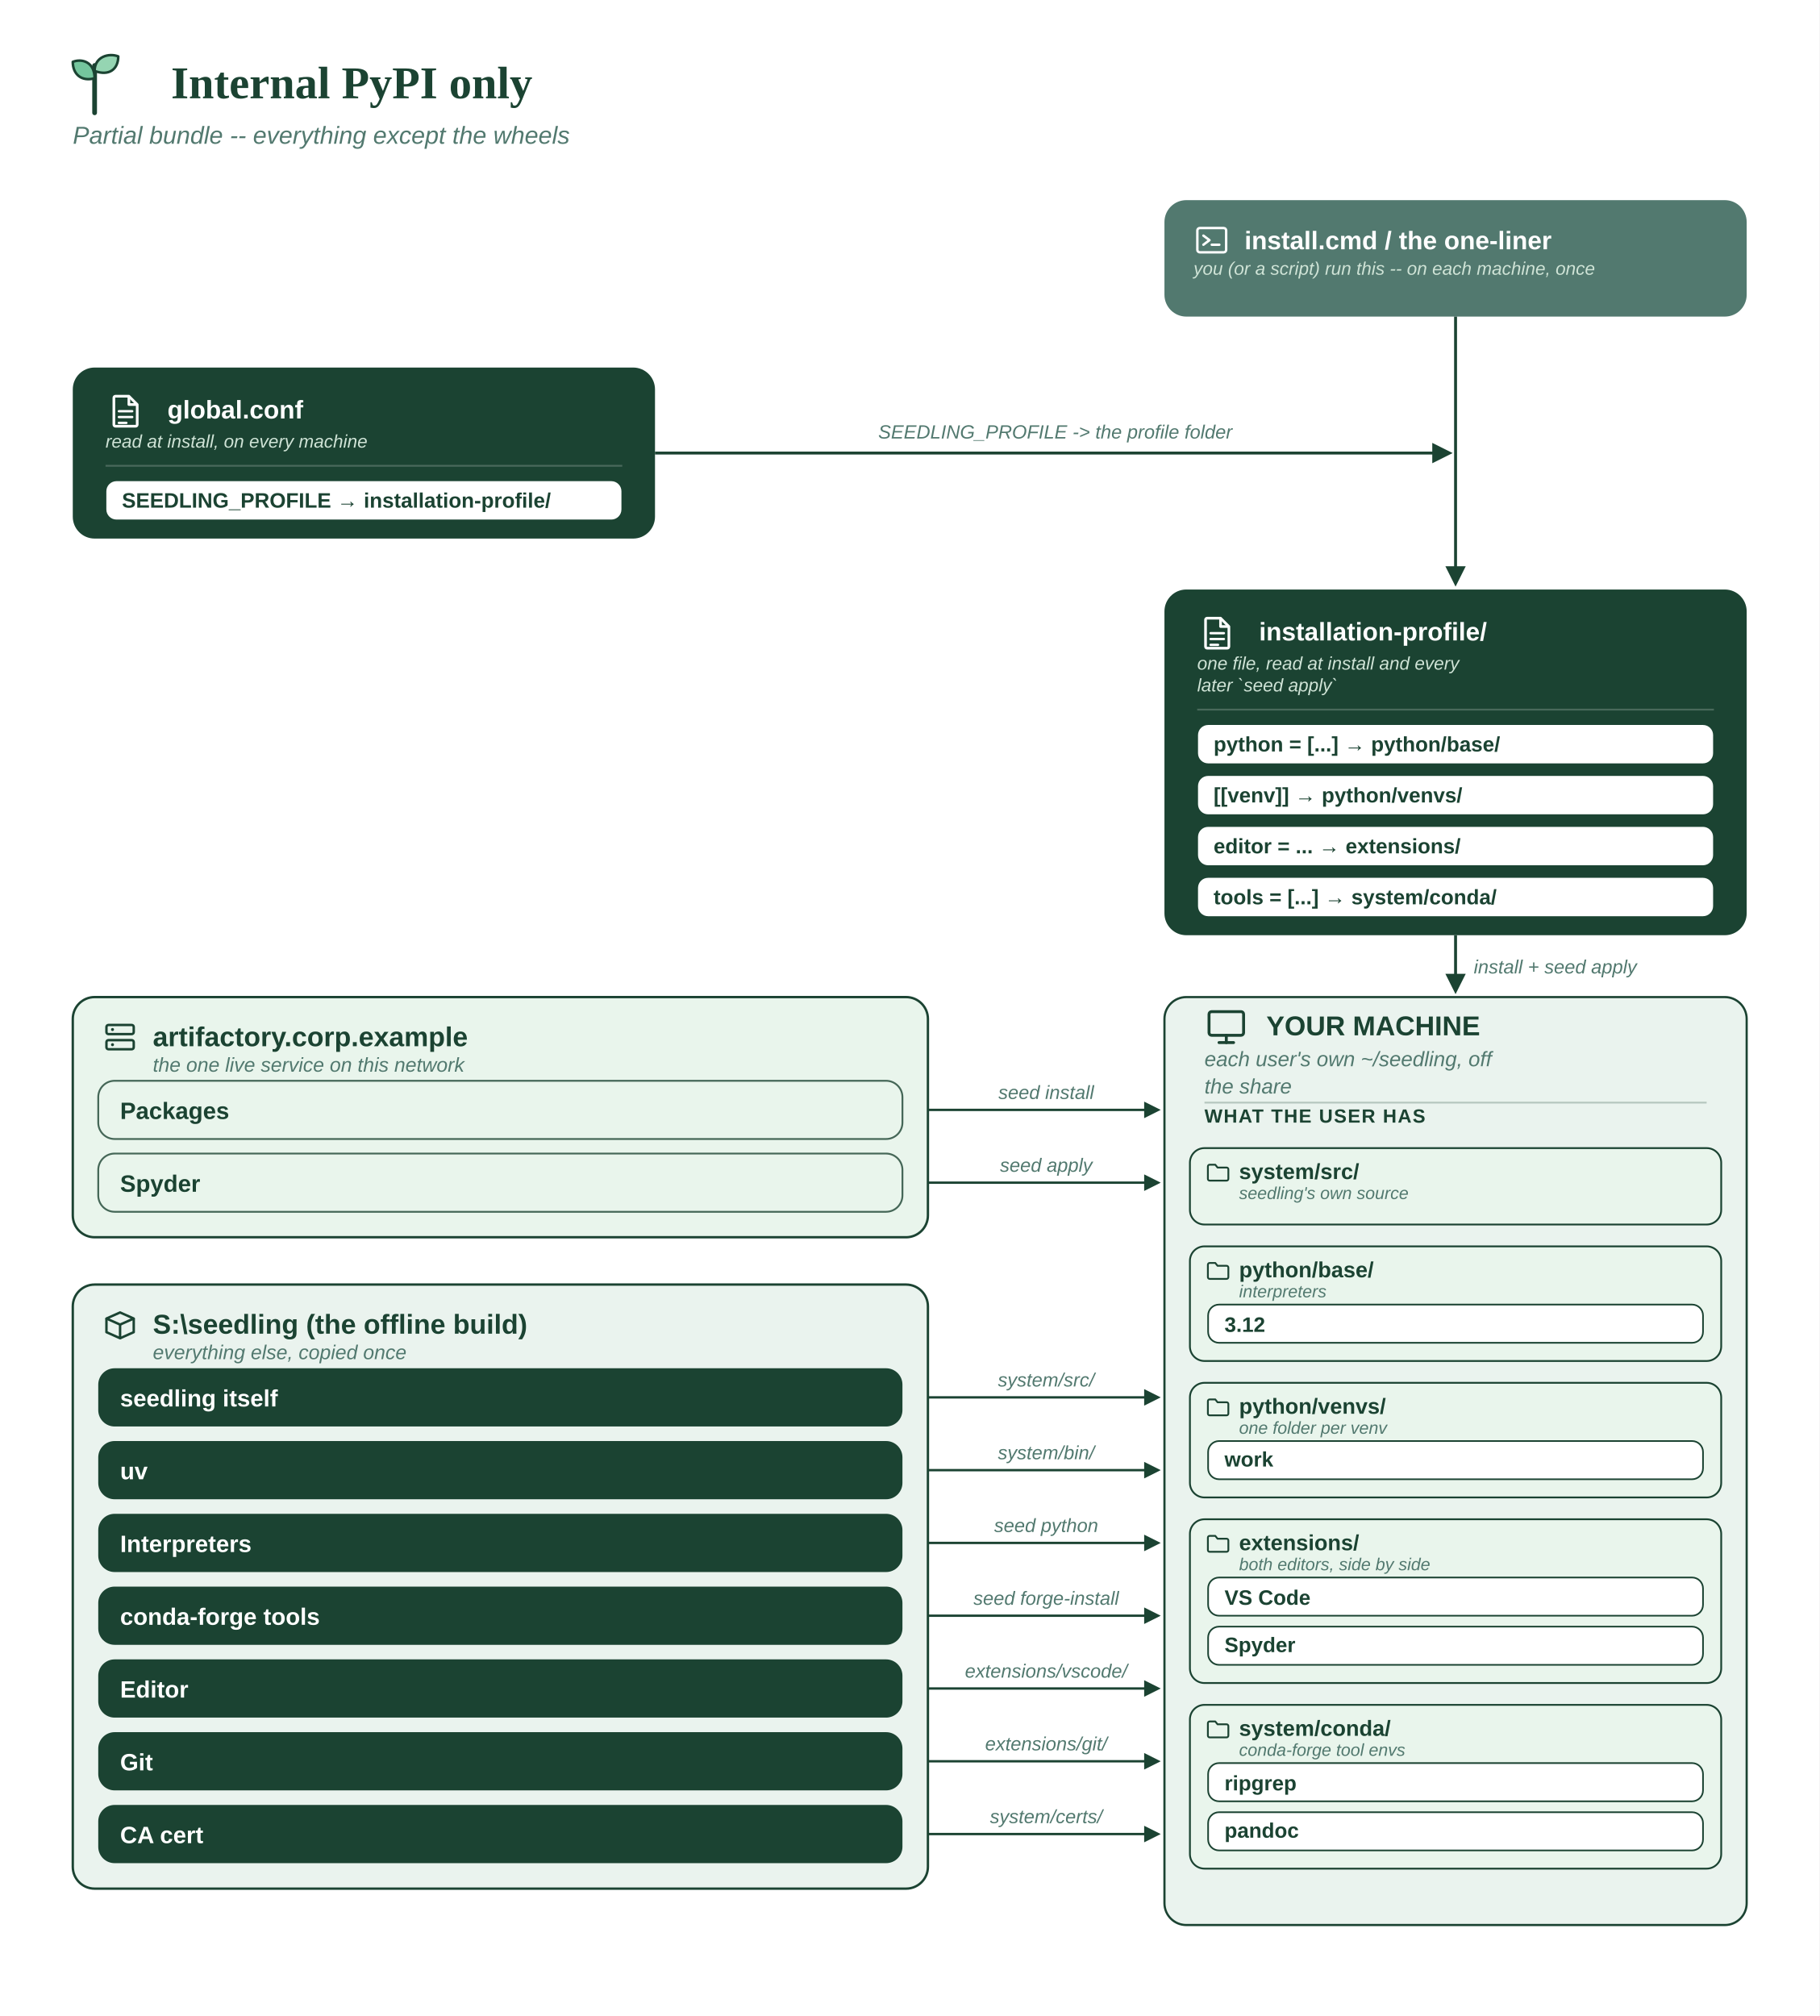
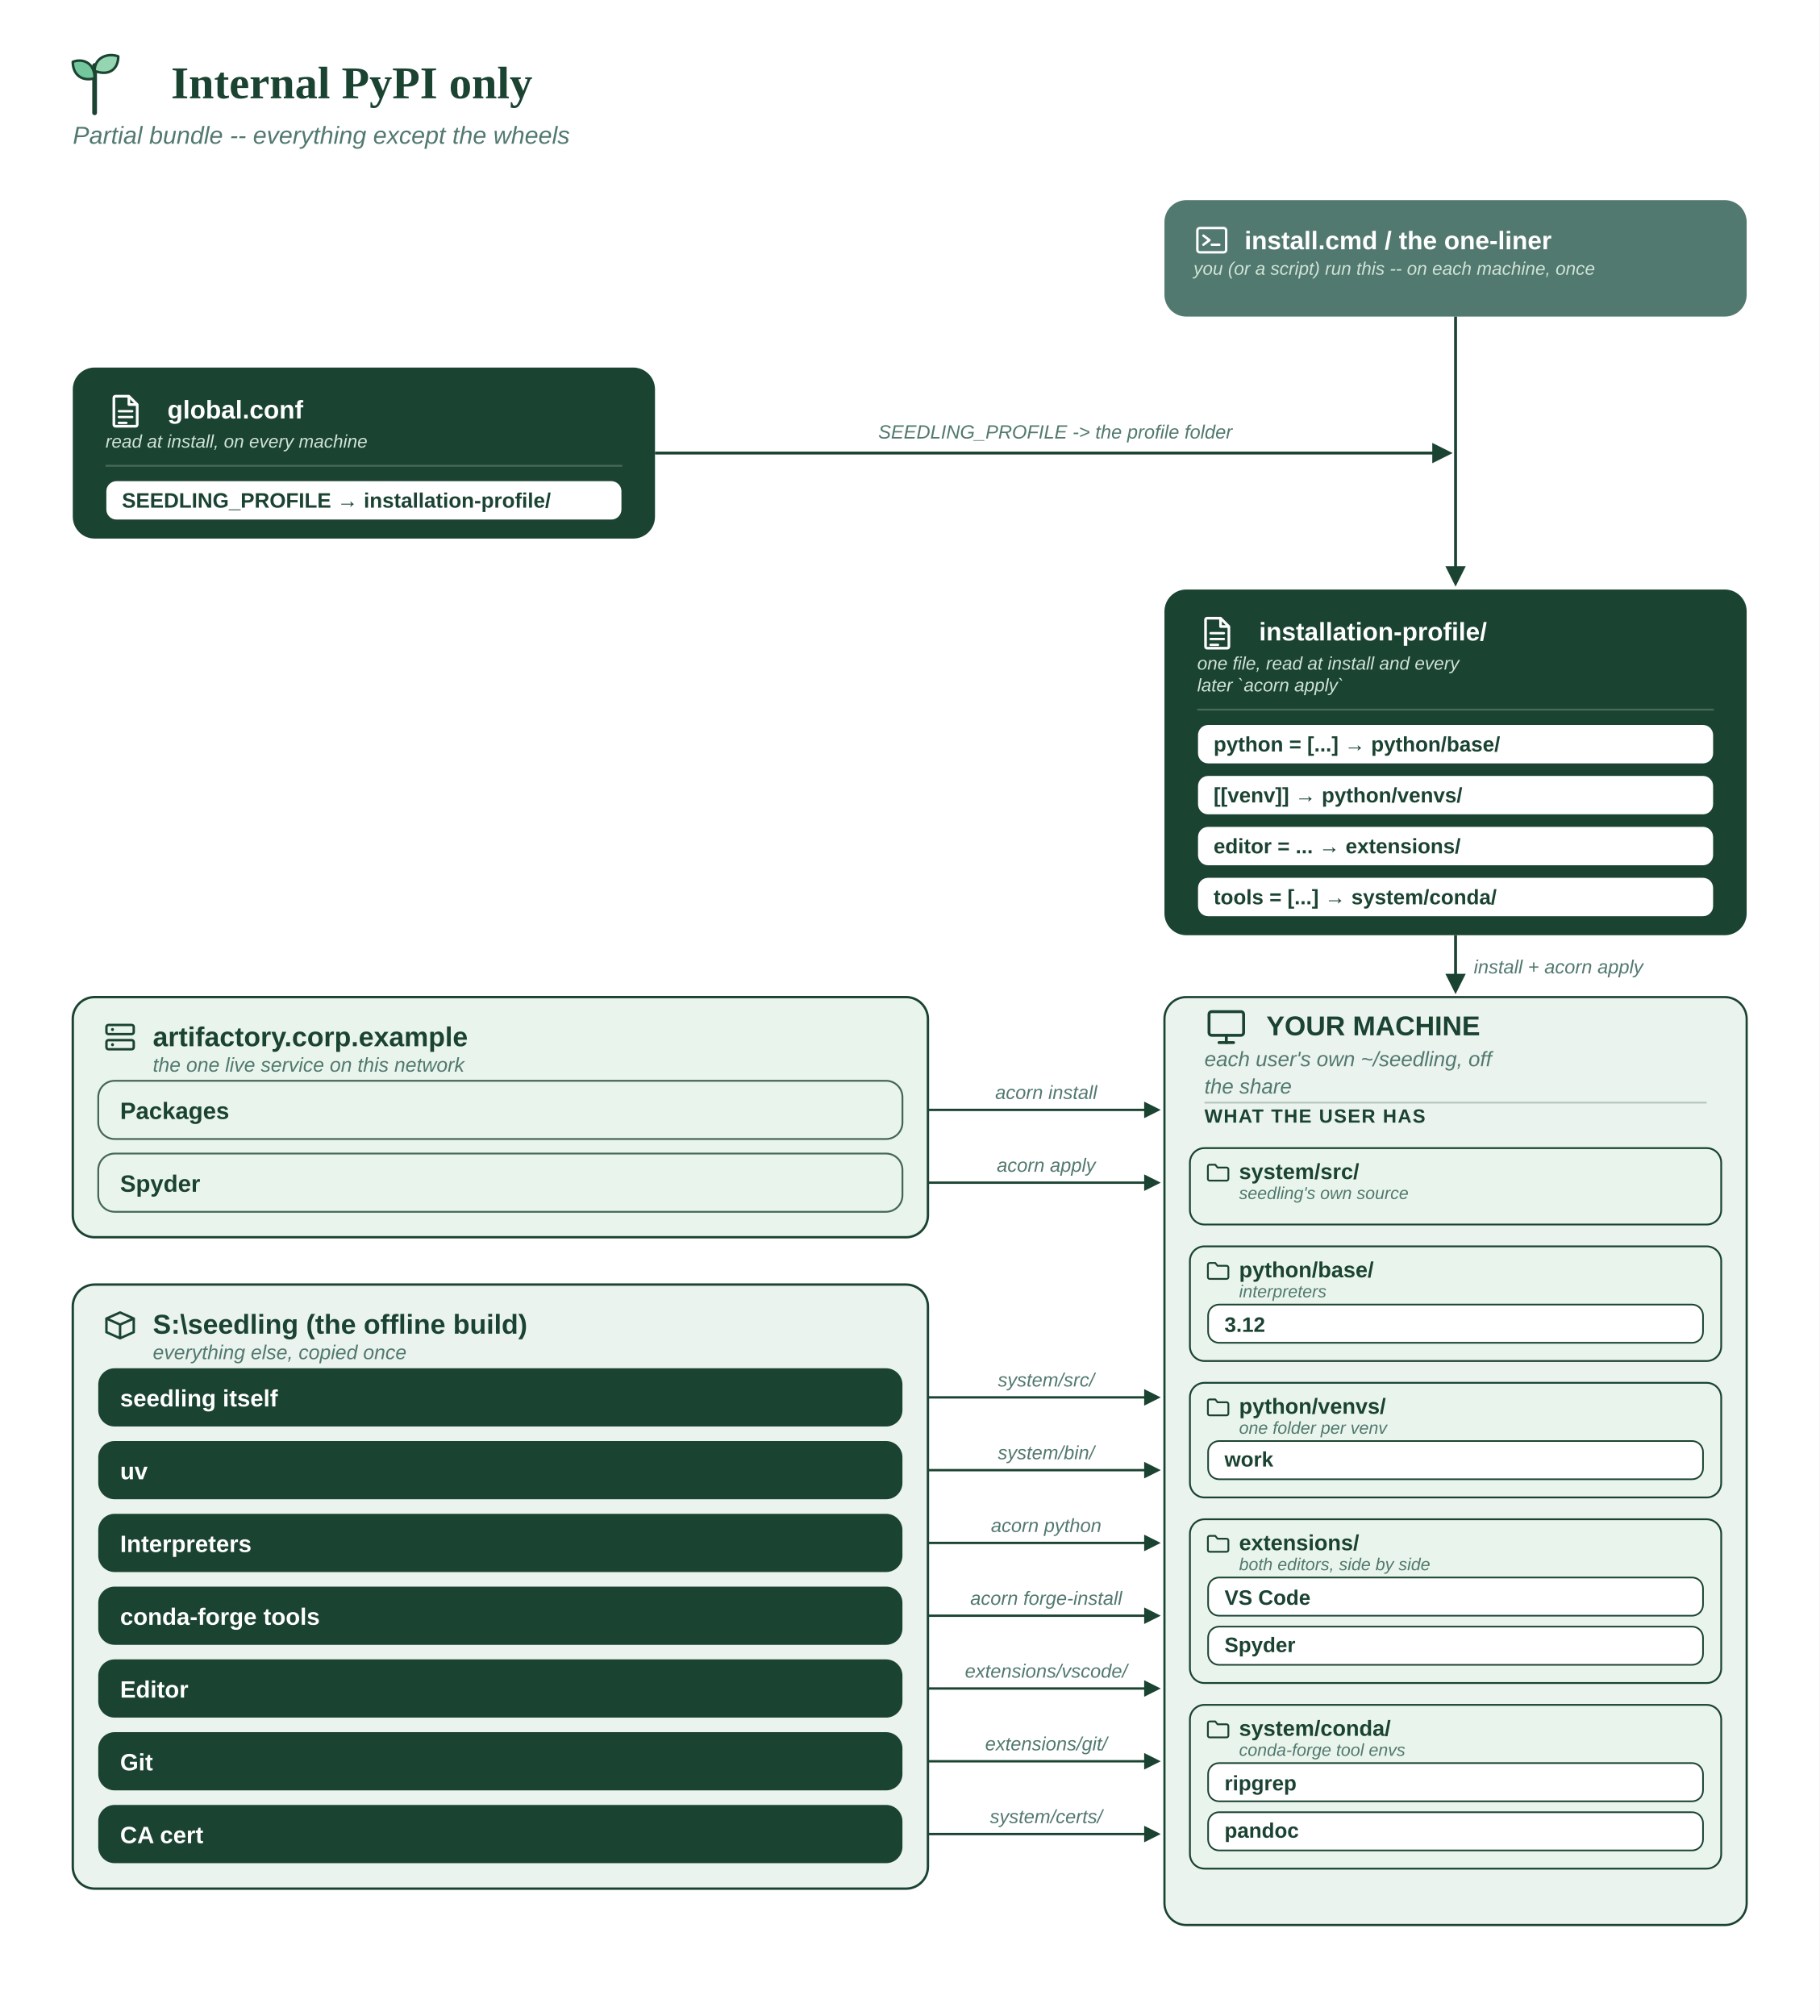
<svg xmlns="http://www.w3.org/2000/svg" viewBox="0 0 1000 1108" font-family="Arial, Helvetica, sans-serif">
  <defs>
    <defs>
      <style>
      .head  { font-family: Georgia, 'Times New Roman', serif; }
      .body  { font-family: Arial, Helvetica, sans-serif; }
      .fg    { fill: #1B4332; }
      .fw    { fill: #FFFFFF; }
      .fmute { fill: #52796F; }
    </style>
      <marker id="arrow" markerWidth="7" markerHeight="7" refX="5.5" refY="3.5" orient="auto">
        <path d="M0,0 L7,3.5 L0,7 Z" fill="#1B4332" />
      </marker>
      <symbol id="ic-cloud" viewBox="0 0 24 24">
        <path d="M6.5 18 C3.5 18 2 15.8 2 13.8 C2 11.6 3.8 10 5.8 10.1 C6.4 7.6 8.7 6 11.2 6.3 C13.6 6.6 15.4 8.6 15.5 11 C17.9 11.1 20 13 20 15.3 C20 17.4 18.2 18 17 18 Z" fill="none" stroke="currentColor" stroke-width="1.6" stroke-linejoin="round" />
      </symbol>
      <symbol id="ic-box" viewBox="0 0 24 24">
        <path d="M3 8 L12 4 L21 8 L12 12 Z" fill="none" stroke="currentColor" stroke-width="1.6" stroke-linejoin="round" />
        <path d="M3 8 V17 L12 21 V12" fill="none" stroke="currentColor" stroke-width="1.6" stroke-linejoin="round" />
        <path d="M21 8 V17 L12 21" fill="none" stroke="currentColor" stroke-width="1.6" stroke-linejoin="round" />
      </symbol>
      <symbol id="ic-server" viewBox="0 0 24 24">
        <rect x="3" y="4" width="18" height="6" rx="1.3" fill="none" stroke="currentColor" stroke-width="1.6" />
        <rect x="3" y="14" width="18" height="6" rx="1.3" fill="none" stroke="currentColor" stroke-width="1.6" />
        <circle cx="7" cy="7" r="1" fill="currentColor" />
        <circle cx="7" cy="17" r="1" fill="currentColor" />
      </symbol>
      <symbol id="ic-monitor" viewBox="0 0 24 24">
        <rect x="2.5" y="4" width="19" height="13" rx="1.4" fill="none" stroke="currentColor" stroke-width="1.6" />
        <line x1="8" y1="21" x2="16" y2="21" stroke="currentColor" stroke-width="1.6" stroke-linecap="round" />
        <line x1="12" y1="17" x2="12" y2="21" stroke="currentColor" stroke-width="1.6" stroke-linecap="round" />
      </symbol>
      <symbol id="ic-folder" viewBox="0 0 24 24">
        <path d="M3 6.5 C3 5.7 3.7 5 4.5 5 H9.5 L11.5 7.5 H19.5 C20.3 7.5 21 8.2 21 9 V17.5 C21 18.3 20.3 19 19.5 19 H4.5 C3.7 19 3 18.3 3 17.5 Z" fill="none" stroke="currentColor" stroke-width="1.6" stroke-linejoin="round" />
      </symbol>
      <symbol id="ic-doc" viewBox="0 0 24 24">
        <path d="M6 3 H14 L19 8 V20 C19 20.6 18.6 21 18 21 H6 C5.4 21 5 20.6 5 20 V4 C5 3.4 5.4 3 6 3 Z" fill="none" stroke="currentColor" stroke-width="1.6" stroke-linejoin="round" />
        <path d="M14 3 V8 H19" fill="none" stroke="currentColor" stroke-width="1.6" stroke-linejoin="round" />
        <line x1="8" y1="12" x2="16" y2="12" stroke="currentColor" stroke-width="1.4" stroke-linecap="round" />
        <line x1="8" y1="15.5" x2="16" y2="15.5" stroke="currentColor" stroke-width="1.4" stroke-linecap="round" />
        <line x1="8" y1="19" x2="12.5" y2="19" stroke="currentColor" stroke-width="1.4" stroke-linecap="round" />
      </symbol>
      <symbol id="ic-terminal" viewBox="0 0 24 24">
        <rect x="2.5" y="4" width="19" height="16" rx="1.6" fill="none" stroke="currentColor" stroke-width="1.6" />
        <path d="M6.5 9 L10.5 12 L6.5 15" fill="none" stroke="currentColor" stroke-width="1.6" stroke-linecap="round" stroke-linejoin="round" />
        <line x1="12" y1="15" x2="17" y2="15" stroke="currentColor" stroke-width="1.6" stroke-linecap="round" />
      </symbol>
    </defs>
  </defs>
  <rect x="0" y="0" width="1000" height="1108" fill="#FFFFFF" />
  <g transform="translate(40,20)">
    <path d="M12 42 V16" stroke="#1B4332" stroke-width="2.6" stroke-linecap="round" fill="none" />
    <path d="M12 23 C12 14 5 12 0 14 C0 21 5 25 12 23 Z" fill="#74C69D" stroke="#1B4332" stroke-width="1.4" stroke-linejoin="round" />
    <path d="M12 19 C12 11 20 9 25 11 C25 18 20 22 12 19 Z" fill="#95D5B2" stroke="#1B4332" stroke-width="1.4" stroke-linejoin="round" />
  </g>
  <text x="94" y="54" class="head fg" font-size="25" font-weight="700">Internal PyPI only</text>
  <text x="40" y="79" class="body fmute" font-size="13.5" font-style="italic">Partial bundle -- everything except the wheels</text>
  <rect x="640" y="110" width="320" height="64" rx="12" fill="#52796F" />
  <use href="#ic-terminal" x="656" y="122" width="20" height="20" color="#FFFFFF" />
  <text x="684" y="137" class="body fw" font-size="14.0" font-weight="700">install.cmd  /  the one-liner</text>
  <text x="656" y="151" class="body" fill="#CFE3D6" font-size="10" font-style="italic">you (or a script) run this -- on each machine, once</text>
  <line x1="800" y1="174" x2="800" y2="320" stroke="#1B4332" stroke-width="1.6" marker-end="url(#arrow)" />
  <rect x="40" y="202" width="320" height="94" rx="12" fill="#1B4332" />
  <use href="#ic-doc" x="58" y="215" width="22" height="22" color="#FFFFFF" />
  <text x="92" y="230" class="body fw" font-size="14" font-weight="700">global.conf</text>
  <text x="58" y="246" class="body" fill="#CFE3D6" font-size="10" font-style="italic">read at install, on every machine</text>
  <line x1="58" y1="256" x2="342" y2="256" stroke="#FFFFFF" stroke-width="1" opacity="0.2" />
  <rect x="58" y="264" width="284" height="22" rx="6" fill="#FFFFFF" stroke="#1B4332" stroke-width="0.9" />
  <text x="67" y="279" class="body fg" font-size="11.5" font-weight="600">SEEDLING_PROFILE  →  installation-profile/</text>
  <line x1="360" y1="249" x2="796" y2="249" stroke="#1B4332" stroke-width="1.6" marker-end="url(#arrow)" />
  <text x="580" y="241" text-anchor="middle" class="body fmute" font-size="10.5" font-style="italic">SEEDLING_PROFILE -&gt; the profile folder</text>
  <rect x="640" y="324" width="320" height="190" rx="12" fill="#1B4332" />
  <use href="#ic-doc" x="658" y="337" width="22" height="22" color="#FFFFFF" />
  <text x="692" y="352" class="body fw" font-size="14.0" font-weight="700">installation-profile/</text>
  <text x="658" y="368" class="body" fill="#CFE3D6" font-size="10" font-style="italic">one file, read at install and every</text>
-   <text x="658" y="380" class="body" fill="#CFE3D6" font-size="10" font-style="italic">later `seed apply`</text>
+   <text x="658" y="380" class="body" fill="#CFE3D6" font-size="10" font-style="italic">later `acorn apply`</text>
  <line x1="658" y1="390" x2="942" y2="390" stroke="#FFFFFF" stroke-width="1" opacity="0.2" />
  <rect x="658" y="398" width="284" height="22" rx="6" fill="#FFFFFF" stroke="#1B4332" stroke-width="0.9" />
  <text x="667" y="413" class="body fg" font-size="11.5" font-weight="600">python = [...]  →  python/base/</text>
  <rect x="658" y="426" width="284" height="22" rx="6" fill="#FFFFFF" stroke="#1B4332" stroke-width="0.9" />
  <text x="667" y="441" class="body fg" font-size="11.5" font-weight="600">[[venv]]  →  python/venvs/</text>
  <rect x="658" y="454" width="284" height="22" rx="6" fill="#FFFFFF" stroke="#1B4332" stroke-width="0.9" />
  <text x="667" y="469" class="body fg" font-size="11.5" font-weight="600">editor = ...  →  extensions/</text>
  <rect x="658" y="482" width="284" height="22" rx="6" fill="#FFFFFF" stroke="#1B4332" stroke-width="0.9" />
  <text x="667" y="497" class="body fg" font-size="11.5" font-weight="600">tools = [...]  →  system/conda/</text>
  <line x1="800" y1="514" x2="800" y2="544" stroke="#1B4332" stroke-width="1.6" marker-end="url(#arrow)" />
-   <text x="810" y="535" class="body fmute" font-size="10.5" font-style="italic">install + seed apply</text>
+   <text x="810" y="535" class="body fmute" font-size="10.5" font-style="italic">install + acorn apply</text>
  <rect x="640" y="548" width="320" height="510" rx="12" fill="#EAF3EE" stroke="#1B4332" stroke-width="1.2" />
  <use href="#ic-monitor" x="662" y="552" width="24" height="24" color="#1B4332" />
  <text x="696" y="569" class="body fg" font-size="15" font-weight="700">YOUR MACHINE</text>
  <text x="662" y="586" class="body fmute" font-size="11.5" font-style="italic">each user's own ~/seedling, off</text>
  <text x="662" y="601" class="body fmute" font-size="11.5" font-style="italic">the share</text>
  <line x1="662" y1="606" x2="938" y2="606" stroke="#1B4332" stroke-width="1" opacity="0.25" />
  <text x="662" y="617" class="body fg" font-size="10.5" font-weight="700" letter-spacing="0.6">WHAT THE USER HAS</text>
  <rect x="654" y="631" width="292" height="42" rx="8" fill="#E9F5EC" stroke="#1B4332" stroke-width="1" />
  <use href="#ic-folder" x="662" y="637" width="15" height="15" color="#1B4332" />
  <text x="681" y="648" class="body fg" font-size="12.0" font-weight="700">system/src/</text>
  <text x="681" y="659" class="body fmute" font-size="9.5" font-style="italic">seedling's own source</text>
  <rect x="654" y="685" width="292" height="63" rx="8" fill="#E9F5EC" stroke="#1B4332" stroke-width="1" />
  <use href="#ic-folder" x="662" y="691" width="15" height="15" color="#1B4332" />
  <text x="681" y="702" class="body fg" font-size="12.0" font-weight="700">python/base/</text>
  <text x="681" y="713" class="body fmute" font-size="9.5" font-style="italic">interpreters</text>
  <rect x="664" y="717" width="272" height="21" rx="6" fill="#FFFFFF" stroke="#1B4332" stroke-width="0.9" />
  <text x="673" y="732" class="body fg" font-size="11.5" font-weight="600">3.12</text>
  <rect x="654" y="760" width="292" height="63" rx="8" fill="#E9F5EC" stroke="#1B4332" stroke-width="1" />
  <use href="#ic-folder" x="662" y="766" width="15" height="15" color="#1B4332" />
  <text x="681" y="777" class="body fg" font-size="12.0" font-weight="700">python/venvs/</text>
  <text x="681" y="788" class="body fmute" font-size="9.5" font-style="italic">one folder per venv</text>
  <rect x="664" y="792" width="272" height="21" rx="6" fill="#FFFFFF" stroke="#1B4332" stroke-width="0.9" />
  <text x="673" y="806" class="body fg" font-size="11.5" font-weight="600">work</text>
  <rect x="654" y="835" width="292" height="90" rx="8" fill="#E9F5EC" stroke="#1B4332" stroke-width="1" />
  <use href="#ic-folder" x="662" y="841" width="15" height="15" color="#1B4332" />
  <text x="681" y="852" class="body fg" font-size="12.0" font-weight="700">extensions/</text>
  <text x="681" y="863" class="body fmute" font-size="9.5" font-style="italic">both editors, side by side</text>
  <rect x="664" y="867" width="272" height="21" rx="6" fill="#FFFFFF" stroke="#1B4332" stroke-width="0.9" />
  <text x="673" y="882" class="body fg" font-size="11.5" font-weight="600">VS Code</text>
  <rect x="664" y="894" width="272" height="21" rx="6" fill="#FFFFFF" stroke="#1B4332" stroke-width="0.9" />
  <text x="673" y="908" class="body fg" font-size="11.5" font-weight="600">Spyder</text>
  <rect x="654" y="937" width="292" height="90" rx="8" fill="#E9F5EC" stroke="#1B4332" stroke-width="1" />
  <use href="#ic-folder" x="662" y="943" width="15" height="15" color="#1B4332" />
  <text x="681" y="954" class="body fg" font-size="12.0" font-weight="700">system/conda/</text>
  <text x="681" y="965" class="body fmute" font-size="9.5" font-style="italic">conda-forge tool envs</text>
  <rect x="664" y="969" width="272" height="21" rx="6" fill="#FFFFFF" stroke="#1B4332" stroke-width="0.9" />
  <text x="673" y="984" class="body fg" font-size="11.5" font-weight="600">ripgrep</text>
  <rect x="664" y="996" width="272" height="21" rx="6" fill="#FFFFFF" stroke="#1B4332" stroke-width="0.9" />
  <text x="673" y="1010" class="body fg" font-size="11.5" font-weight="600">pandoc</text>
  <rect x="40" y="548" width="470" height="132" rx="12" fill="#E9F5EC" stroke="#1B4332" stroke-width="1.3" />
  <use href="#ic-server" x="56" y="560" width="20" height="20" color="#1B4332" />
  <text x="84" y="575" class="body fg" font-size="15.0" font-weight="700">artifactory.corp.example</text>
  <text x="84" y="589" class="body fmute" font-size="11.0" font-style="italic">the one live service on this network</text>
  <rect x="54" y="594" width="442" height="32" rx="9" fill="#E9F5EC" stroke="#1B4332" stroke-width="1" opacity="0.8" />
  <text x="66" y="615" class="body fg" font-size="13.0" font-weight="700">Packages</text>
  <line x1="510" y1="610" x2="636" y2="610" stroke="#1B4332" stroke-width="1.3" marker-end="url(#arrow)" />
-   <text x="575" y="604" text-anchor="middle" class="body fmute" font-size="10.5" font-style="italic">seed install</text>
+   <text x="575" y="604" text-anchor="middle" class="body fmute" font-size="10.5" font-style="italic">acorn install</text>
  <rect x="54" y="634" width="442" height="32" rx="9" fill="#E9F5EC" stroke="#1B4332" stroke-width="1" opacity="0.8" />
  <text x="66" y="655" class="body fg" font-size="13.0" font-weight="700">Spyder</text>
  <line x1="510" y1="650" x2="636" y2="650" stroke="#1B4332" stroke-width="1.3" marker-end="url(#arrow)" />
-   <text x="575" y="644" text-anchor="middle" class="body fmute" font-size="10.5" font-style="italic">seed apply</text>
+   <text x="575" y="644" text-anchor="middle" class="body fmute" font-size="10.5" font-style="italic">acorn apply</text>
  <rect x="40" y="706" width="470" height="332" rx="12" fill="#EAF3EE" stroke="#1B4332" stroke-width="1.3" />
  <use href="#ic-box" x="56" y="718" width="20" height="20" color="#1B4332" />
  <text x="84" y="733" class="body fg" font-size="15.0" font-weight="700">S:\seedling (the offline build)</text>
  <text x="84" y="747" class="body fmute" font-size="11.0" font-style="italic">everything else, copied once</text>
  <rect x="54" y="752" width="442" height="32" rx="9" fill="#1B4332" />
  <text x="66" y="773" class="body fw" font-size="13.0" font-weight="700">seedling itself</text>
  <line x1="510" y1="768" x2="636" y2="768" stroke="#1B4332" stroke-width="1.3" marker-end="url(#arrow)" />
  <text x="575" y="762" text-anchor="middle" class="body fmute" font-size="10.5" font-style="italic">system/src/</text>
  <rect x="54" y="792" width="442" height="32" rx="9" fill="#1B4332" />
  <text x="66" y="813" class="body fw" font-size="13.0" font-weight="700">uv</text>
  <line x1="510" y1="808" x2="636" y2="808" stroke="#1B4332" stroke-width="1.3" marker-end="url(#arrow)" />
  <text x="575" y="802" text-anchor="middle" class="body fmute" font-size="10.5" font-style="italic">system/bin/</text>
  <rect x="54" y="832" width="442" height="32" rx="9" fill="#1B4332" />
  <text x="66" y="853" class="body fw" font-size="13.0" font-weight="700">Interpreters</text>
  <line x1="510" y1="848" x2="636" y2="848" stroke="#1B4332" stroke-width="1.3" marker-end="url(#arrow)" />
-   <text x="575" y="842" text-anchor="middle" class="body fmute" font-size="10.5" font-style="italic">seed python</text>
+   <text x="575" y="842" text-anchor="middle" class="body fmute" font-size="10.5" font-style="italic">acorn python</text>
  <rect x="54" y="872" width="442" height="32" rx="9" fill="#1B4332" />
  <text x="66" y="893" class="body fw" font-size="13.0" font-weight="700">conda-forge tools</text>
  <line x1="510" y1="888" x2="636" y2="888" stroke="#1B4332" stroke-width="1.3" marker-end="url(#arrow)" />
-   <text x="575" y="882" text-anchor="middle" class="body fmute" font-size="10.5" font-style="italic">seed forge-install</text>
+   <text x="575" y="882" text-anchor="middle" class="body fmute" font-size="10.5" font-style="italic">acorn forge-install</text>
  <rect x="54" y="912" width="442" height="32" rx="9" fill="#1B4332" />
  <text x="66" y="933" class="body fw" font-size="13.0" font-weight="700">Editor</text>
  <line x1="510" y1="928" x2="636" y2="928" stroke="#1B4332" stroke-width="1.3" marker-end="url(#arrow)" />
  <text x="575" y="922" text-anchor="middle" class="body fmute" font-size="10.5" font-style="italic">extensions/vscode/</text>
  <rect x="54" y="952" width="442" height="32" rx="9" fill="#1B4332" />
  <text x="66" y="973" class="body fw" font-size="13.0" font-weight="700">Git</text>
  <line x1="510" y1="968" x2="636" y2="968" stroke="#1B4332" stroke-width="1.3" marker-end="url(#arrow)" />
  <text x="575" y="962" text-anchor="middle" class="body fmute" font-size="10.5" font-style="italic">extensions/git/</text>
  <rect x="54" y="992" width="442" height="32" rx="9" fill="#1B4332" />
  <text x="66" y="1013" class="body fw" font-size="13.0" font-weight="700">CA cert</text>
  <line x1="510" y1="1008" x2="636" y2="1008" stroke="#1B4332" stroke-width="1.3" marker-end="url(#arrow)" />
  <text x="575" y="1002" text-anchor="middle" class="body fmute" font-size="10.5" font-style="italic">system/certs/</text>
</svg>
